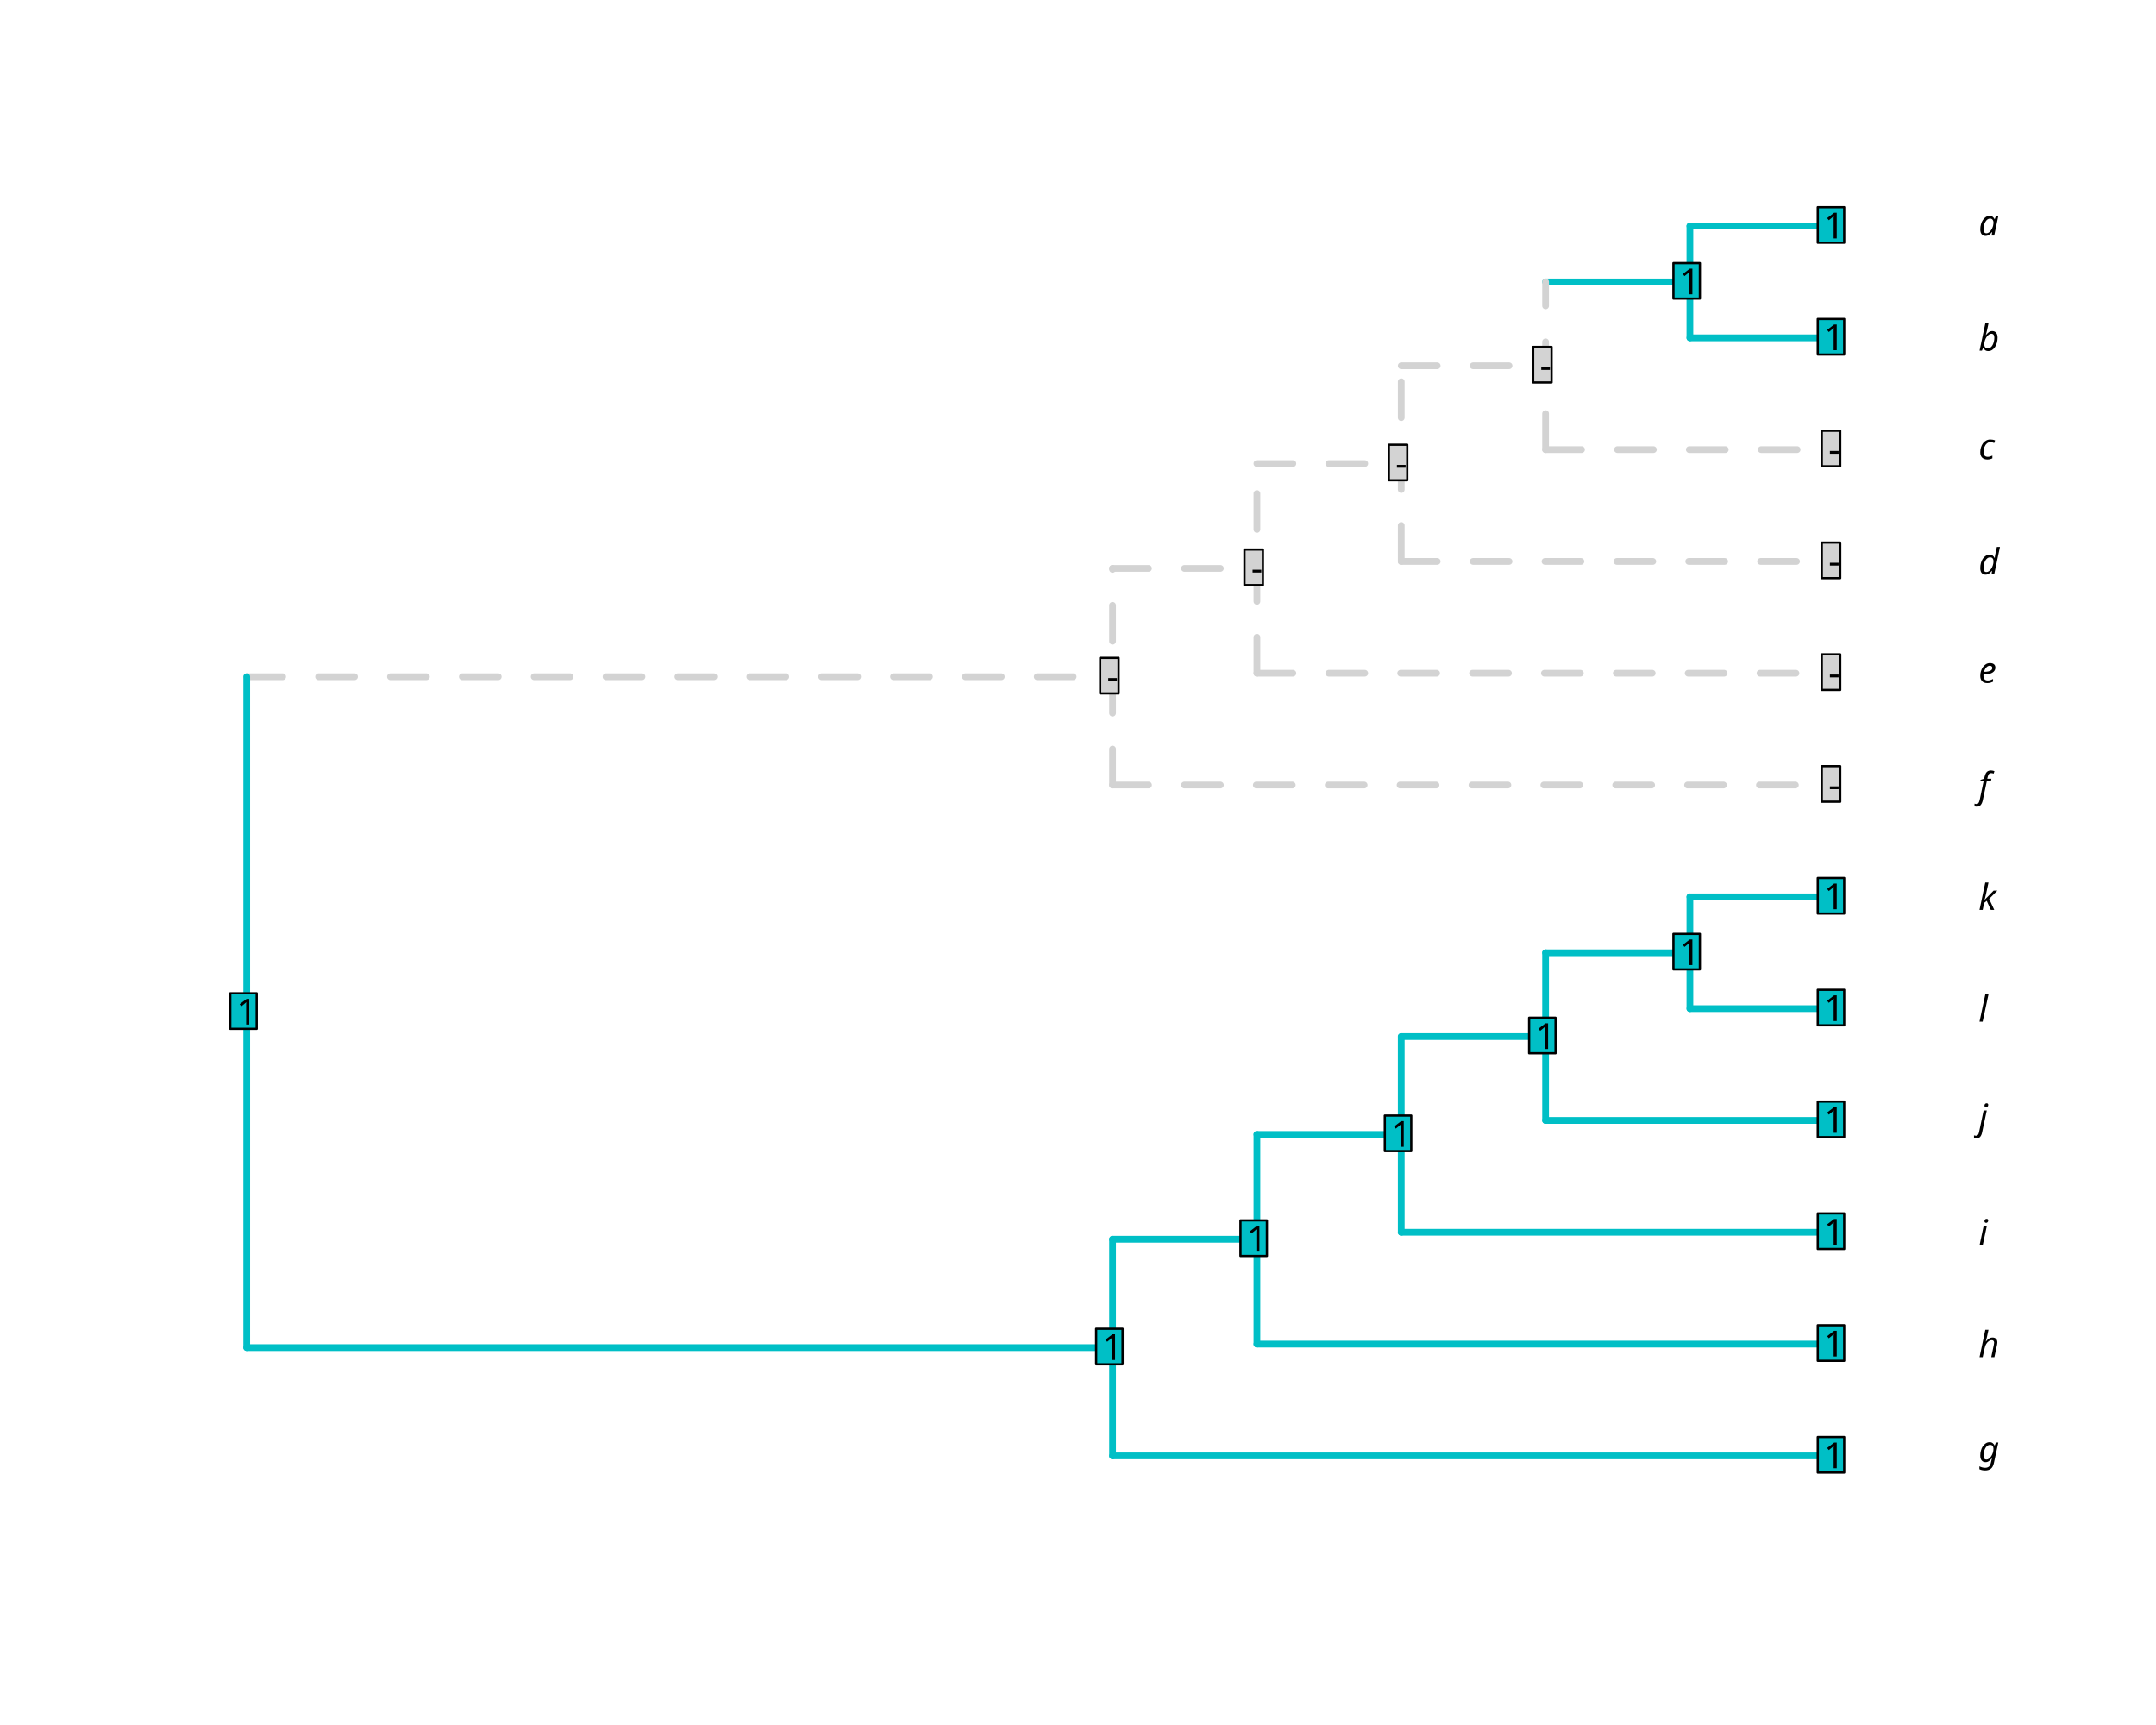
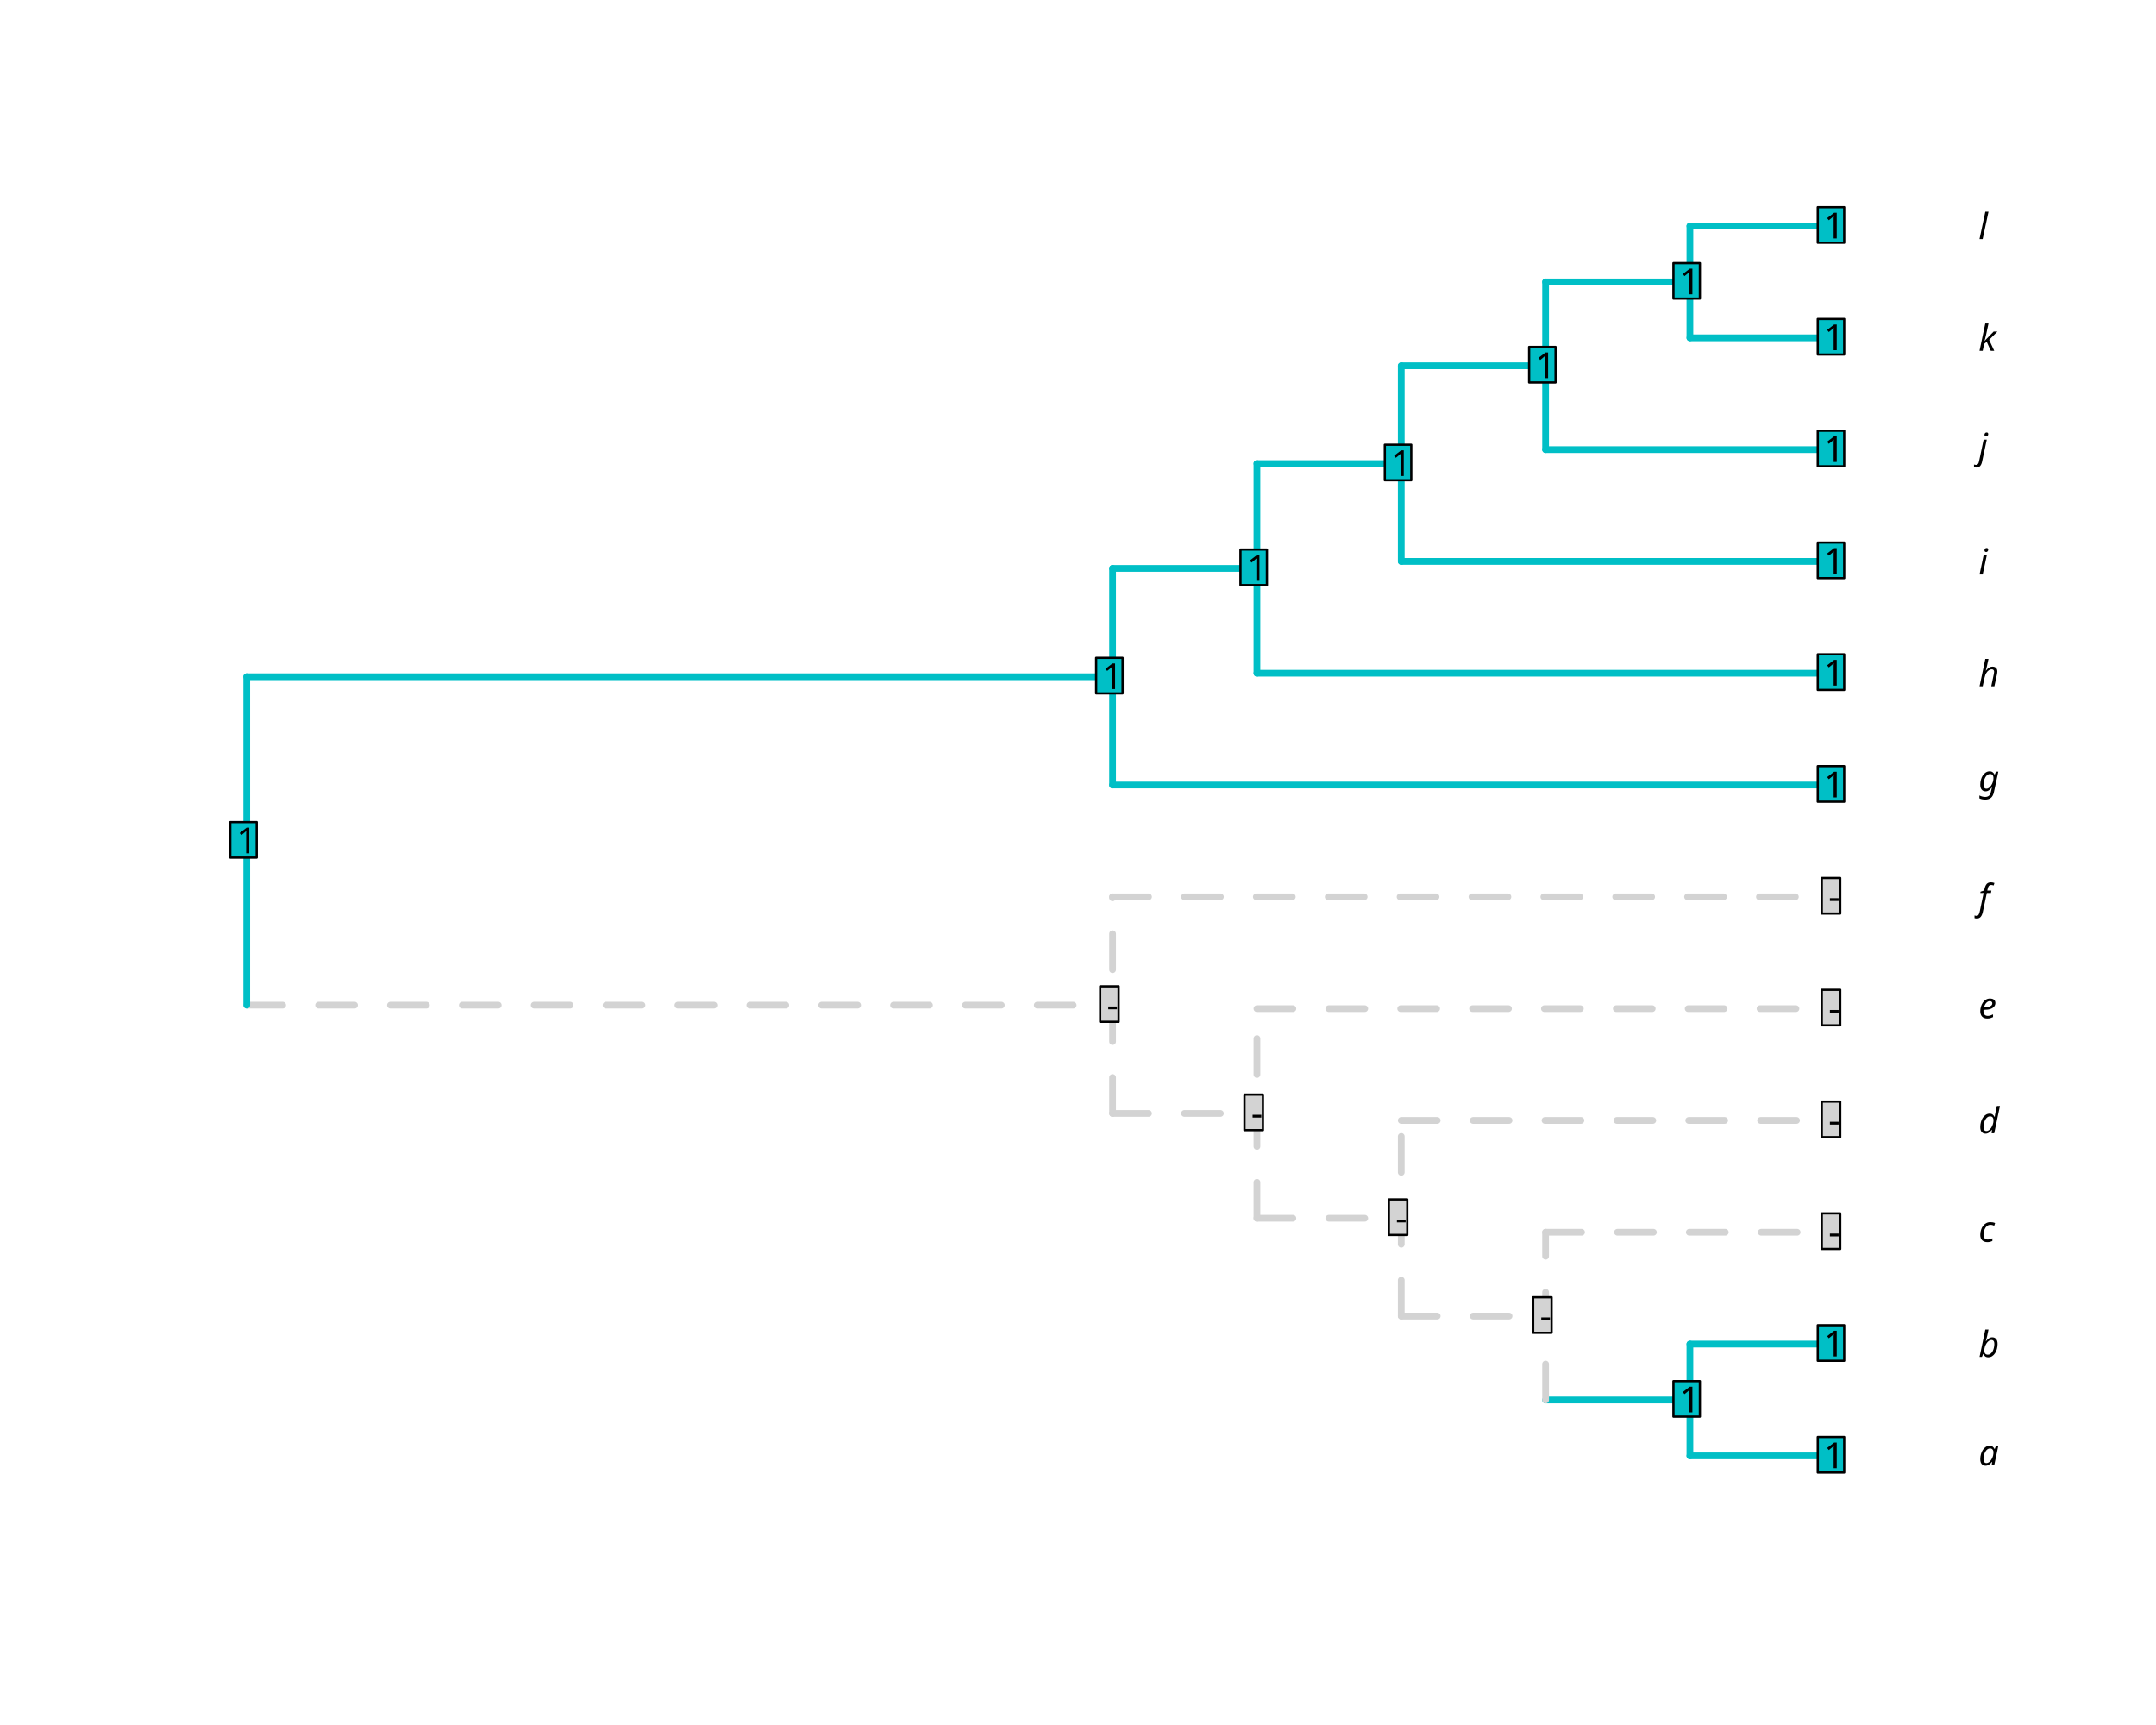
<svg xmlns="http://www.w3.org/2000/svg" class="svglite" data-engine-version="2.0" width="720.00pt" height="576.00pt" viewBox="0 0 720.00 576.00">
  <defs>
    <style type="text/css">
    .svglite line, .svglite polyline, .svglite polygon, .svglite path, .svglite rect, .svglite circle {
      fill: none;
      stroke: #000000;
      stroke-linecap: round;
      stroke-linejoin: round;
      stroke-miterlimit: 10.00;
    }
  </style>
  </defs>
  <rect width="100%" height="100%" style="stroke: none; fill: #FFFFFF;" />
  <defs>
    <clipPath id="cpMC4wMHw3MjAuMDB8MC4wMHw1NzYuMDA=">
      <rect x="0.00" y="0.00" width="720.00" height="576.00" />
    </clipPath>
  </defs>
  <g clip-path="url(#cpMC4wMHw3MjAuMDB8MC4wMHw1NzYuMDA=)">
</g>
  <defs>
    <clipPath id="cpNTkuMDR8Njg5Ljc2fDU5LjA0fDUwMi41Ng==">
      <rect x="59.04" y="59.04" width="630.72" height="443.52" />
    </clipPath>
  </defs>
  <g clip-path="url(#cpNTkuMDR8Njg5Ljc2fDU5LjA0fDUwMi41Ng==)">
-     <line x1="82.40" y1="449.97" x2="371.56" y2="449.97" style="stroke-width: 2.25; stroke: #00BFC6;" />
-     <line x1="371.56" y1="486.13" x2="612.54" y2="486.13" style="stroke-width: 2.25; stroke: #00BFC6;" />
-     <line x1="371.56" y1="413.80" x2="419.76" y2="413.80" style="stroke-width: 2.25; stroke: #00BFC6;" />
-     <line x1="419.76" y1="448.80" x2="612.54" y2="448.80" style="stroke-width: 2.25; stroke: #00BFC6;" />
-     <line x1="419.76" y1="378.80" x2="467.95" y2="378.80" style="stroke-width: 2.25; stroke: #00BFC6;" />
-     <line x1="467.95" y1="411.47" x2="612.54" y2="411.47" style="stroke-width: 2.25; stroke: #00BFC6;" />
-     <line x1="467.95" y1="346.13" x2="516.15" y2="346.13" style="stroke-width: 2.25; stroke: #00BFC6;" />
-     <line x1="516.15" y1="374.13" x2="612.54" y2="374.13" style="stroke-width: 2.25; stroke: #00BFC6;" />
-     <line x1="516.15" y1="318.13" x2="564.34" y2="318.13" style="stroke-width: 2.25; stroke: #00BFC6;" />
-     <line x1="564.34" y1="336.80" x2="612.54" y2="336.80" style="stroke-width: 2.25; stroke: #00BFC6;" />
-     <line x1="564.34" y1="299.47" x2="612.54" y2="299.47" style="stroke-width: 2.25; stroke: #00BFC6;" />
-     <line x1="82.40" y1="225.97" x2="371.56" y2="225.97" style="stroke-width: 2.25; stroke: #D3D3D3; stroke-dasharray: 12.00,12.00;" />
-     <line x1="371.56" y1="262.13" x2="612.54" y2="262.13" style="stroke-width: 2.25; stroke: #D3D3D3; stroke-dasharray: 12.00,12.00;" />
-     <line x1="371.56" y1="189.80" x2="419.76" y2="189.80" style="stroke-width: 2.25; stroke: #D3D3D3; stroke-dasharray: 12.00,12.00;" />
-     <line x1="419.76" y1="224.80" x2="612.54" y2="224.80" style="stroke-width: 2.25; stroke: #D3D3D3; stroke-dasharray: 12.00,12.00;" />
-     <line x1="419.76" y1="154.80" x2="467.95" y2="154.80" style="stroke-width: 2.25; stroke: #D3D3D3; stroke-dasharray: 12.00,12.00;" />
-     <line x1="467.95" y1="187.47" x2="612.54" y2="187.47" style="stroke-width: 2.25; stroke: #D3D3D3; stroke-dasharray: 12.00,12.00;" />
-     <line x1="467.95" y1="122.13" x2="516.15" y2="122.13" style="stroke-width: 2.25; stroke: #D3D3D3; stroke-dasharray: 12.00,12.00;" />
-     <line x1="516.15" y1="150.13" x2="612.54" y2="150.13" style="stroke-width: 2.25; stroke: #D3D3D3; stroke-dasharray: 12.00,12.00;" />
+     <line x1="82.40" y1="335.63" x2="371.56" y2="335.63" style="stroke-width: 2.25; stroke: #D3D3D3; stroke-dasharray: 12.00,12.00;" />
+     <line x1="371.56" y1="371.80" x2="419.76" y2="371.80" style="stroke-width: 2.25; stroke: #D3D3D3; stroke-dasharray: 12.00,12.00;" />
+     <line x1="419.76" y1="406.80" x2="467.95" y2="406.80" style="stroke-width: 2.25; stroke: #D3D3D3; stroke-dasharray: 12.00,12.00;" />
+     <line x1="467.95" y1="439.47" x2="516.15" y2="439.47" style="stroke-width: 2.25; stroke: #D3D3D3; stroke-dasharray: 12.00,12.00;" />
+     <line x1="516.15" y1="467.47" x2="564.34" y2="467.47" style="stroke-width: 2.25; stroke: #00BFC6;" />
+     <line x1="564.34" y1="486.13" x2="612.54" y2="486.13" style="stroke-width: 2.25; stroke: #00BFC6;" />
+     <line x1="564.34" y1="448.80" x2="612.54" y2="448.80" style="stroke-width: 2.25; stroke: #00BFC6;" />
+     <line x1="516.15" y1="411.47" x2="612.54" y2="411.47" style="stroke-width: 2.25; stroke: #D3D3D3; stroke-dasharray: 12.00,12.00;" />
+     <line x1="467.95" y1="374.13" x2="612.54" y2="374.13" style="stroke-width: 2.25; stroke: #D3D3D3; stroke-dasharray: 12.00,12.00;" />
+     <line x1="419.76" y1="336.80" x2="612.54" y2="336.80" style="stroke-width: 2.25; stroke: #D3D3D3; stroke-dasharray: 12.00,12.00;" />
+     <line x1="371.56" y1="299.47" x2="612.54" y2="299.47" style="stroke-width: 2.25; stroke: #D3D3D3; stroke-dasharray: 12.00,12.00;" />
+     <line x1="82.40" y1="225.97" x2="371.56" y2="225.97" style="stroke-width: 2.25; stroke: #00BFC6;" />
+     <line x1="371.56" y1="262.13" x2="612.54" y2="262.13" style="stroke-width: 2.25; stroke: #00BFC6;" />
+     <line x1="371.56" y1="189.80" x2="419.76" y2="189.80" style="stroke-width: 2.25; stroke: #00BFC6;" />
+     <line x1="419.76" y1="224.80" x2="612.54" y2="224.80" style="stroke-width: 2.25; stroke: #00BFC6;" />
+     <line x1="419.76" y1="154.80" x2="467.95" y2="154.80" style="stroke-width: 2.25; stroke: #00BFC6;" />
+     <line x1="467.95" y1="187.47" x2="612.54" y2="187.47" style="stroke-width: 2.25; stroke: #00BFC6;" />
+     <line x1="467.95" y1="122.13" x2="516.15" y2="122.13" style="stroke-width: 2.25; stroke: #00BFC6;" />
+     <line x1="516.15" y1="150.13" x2="612.54" y2="150.13" style="stroke-width: 2.25; stroke: #00BFC6;" />
    <line x1="516.15" y1="94.13" x2="564.34" y2="94.13" style="stroke-width: 2.25; stroke: #00BFC6;" />
    <line x1="564.34" y1="112.80" x2="612.54" y2="112.80" style="stroke-width: 2.25; stroke: #00BFC6;" />
    <line x1="564.34" y1="75.47" x2="612.54" y2="75.47" style="stroke-width: 2.25; stroke: #00BFC6;" />
-     <line x1="82.40" y1="449.97" x2="82.40" y2="225.97" style="stroke-width: 2.25; stroke: #00BFC6;" />
-     <line x1="371.56" y1="262.13" x2="371.56" y2="189.80" style="stroke-width: 2.25; stroke: #D3D3D3; stroke-dasharray: 12.00,12.00;" />
-     <line x1="419.76" y1="224.80" x2="419.76" y2="154.80" style="stroke-width: 2.25; stroke: #D3D3D3; stroke-dasharray: 12.00,12.00;" />
-     <line x1="467.95" y1="187.47" x2="467.95" y2="122.13" style="stroke-width: 2.25; stroke: #D3D3D3; stroke-dasharray: 12.00,12.00;" />
-     <line x1="516.15" y1="150.13" x2="516.15" y2="94.13" style="stroke-width: 2.25; stroke: #D3D3D3; stroke-dasharray: 12.00,12.00;" />
+     <line x1="82.40" y1="335.63" x2="82.40" y2="225.97" style="stroke-width: 2.25; stroke: #00BFC6;" />
+     <line x1="371.56" y1="371.80" x2="371.56" y2="299.47" style="stroke-width: 2.25; stroke: #D3D3D3; stroke-dasharray: 12.00,12.00;" />
+     <line x1="419.76" y1="406.80" x2="419.76" y2="336.80" style="stroke-width: 2.25; stroke: #D3D3D3; stroke-dasharray: 12.00,12.00;" />
+     <line x1="467.95" y1="439.47" x2="467.95" y2="374.13" style="stroke-width: 2.25; stroke: #D3D3D3; stroke-dasharray: 12.00,12.00;" />
+     <line x1="516.15" y1="467.47" x2="516.15" y2="411.47" style="stroke-width: 2.25; stroke: #D3D3D3; stroke-dasharray: 12.00,12.00;" />
+     <line x1="564.34" y1="486.13" x2="564.34" y2="448.80" style="stroke-width: 2.25; stroke: #00BFC6;" />
+     <line x1="371.56" y1="262.13" x2="371.56" y2="189.80" style="stroke-width: 2.25; stroke: #00BFC6;" />
+     <line x1="419.76" y1="224.80" x2="419.76" y2="154.80" style="stroke-width: 2.25; stroke: #00BFC6;" />
+     <line x1="467.95" y1="187.47" x2="467.95" y2="122.13" style="stroke-width: 2.25; stroke: #00BFC6;" />
+     <line x1="516.15" y1="150.13" x2="516.15" y2="94.13" style="stroke-width: 2.25; stroke: #00BFC6;" />
    <line x1="564.34" y1="112.80" x2="564.34" y2="75.47" style="stroke-width: 2.25; stroke: #00BFC6;" />
-     <line x1="371.56" y1="486.13" x2="371.56" y2="413.80" style="stroke-width: 2.25; stroke: #00BFC6;" />
-     <line x1="419.76" y1="448.80" x2="419.76" y2="378.80" style="stroke-width: 2.25; stroke: #00BFC6;" />
-     <line x1="467.95" y1="411.47" x2="467.95" y2="346.13" style="stroke-width: 2.25; stroke: #00BFC6;" />
-     <line x1="516.15" y1="374.13" x2="516.15" y2="318.13" style="stroke-width: 2.25; stroke: #00BFC6;" />
-     <line x1="564.34" y1="336.80" x2="564.34" y2="299.47" style="stroke-width: 2.25; stroke: #00BFC6;" />
-     <text x="660.73" y="78.64" style="font-size: 12.00px; font-style: italic; font-family: sans;" textLength="6.67px" lengthAdjust="spacingAndGlyphs">a</text>
-     <text x="660.73" y="117.09" style="font-size: 12.00px; font-style: italic; font-family: sans;" textLength="6.67px" lengthAdjust="spacingAndGlyphs">b</text>
-     <text x="660.73" y="153.30" style="font-size: 12.00px; font-style: italic; font-family: sans;" textLength="6.00px" lengthAdjust="spacingAndGlyphs">c</text>
-     <text x="660.73" y="191.76" style="font-size: 12.00px; font-style: italic; font-family: sans;" textLength="6.67px" lengthAdjust="spacingAndGlyphs">d</text>
-     <text x="660.73" y="227.97" style="font-size: 12.00px; font-style: italic; font-family: sans;" textLength="6.67px" lengthAdjust="spacingAndGlyphs">e</text>
-     <text x="660.73" y="266.47" style="font-size: 12.00px; font-style: italic; font-family: sans;" textLength="3.33px" lengthAdjust="spacingAndGlyphs">f</text>
-     <text x="660.73" y="488.11" style="font-size: 12.00px; font-style: italic; font-family: sans;" textLength="6.67px" lengthAdjust="spacingAndGlyphs">g</text>
-     <text x="660.73" y="453.15" style="font-size: 12.00px; font-style: italic; font-family: sans;" textLength="6.67px" lengthAdjust="spacingAndGlyphs">h</text>
-     <text x="660.73" y="415.82" style="font-size: 12.00px; font-style: italic; font-family: sans;" textLength="2.66px" lengthAdjust="spacingAndGlyphs">i</text>
-     <text x="660.73" y="377.24" style="font-size: 12.00px; font-style: italic; font-family: sans;" textLength="2.66px" lengthAdjust="spacingAndGlyphs">j</text>
-     <text x="660.73" y="303.82" style="font-size: 12.00px; font-style: italic; font-family: sans;" textLength="6.00px" lengthAdjust="spacingAndGlyphs">k</text>
-     <text x="660.73" y="341.15" style="font-size: 12.00px; font-style: italic; font-family: sans;" textLength="2.66px" lengthAdjust="spacingAndGlyphs">l</text>
-     <rect x="607.04" y="69.18" width="8.83" height="11.86" style="stroke-width: 0.75; fill: #00BFC6;" />
-     <rect x="607.04" y="106.51" width="8.83" height="11.86" style="stroke-width: 0.75; fill: #00BFC6;" />
-     <rect x="608.38" y="143.84" width="6.16" height="11.86" style="stroke-width: 0.75; fill: #D3D3D3;" />
-     <rect x="608.38" y="181.18" width="6.16" height="11.86" style="stroke-width: 0.75; fill: #D3D3D3;" />
-     <rect x="608.38" y="218.51" width="6.16" height="11.86" style="stroke-width: 0.75; fill: #D3D3D3;" />
-     <rect x="608.38" y="255.84" width="6.16" height="11.86" style="stroke-width: 0.75; fill: #D3D3D3;" />
+     <text x="660.73" y="489.30" style="font-size: 12.00px; font-style: italic; font-family: sans;" textLength="6.67px" lengthAdjust="spacingAndGlyphs">a</text>
+     <text x="660.73" y="453.09" style="font-size: 12.00px; font-style: italic; font-family: sans;" textLength="6.67px" lengthAdjust="spacingAndGlyphs">b</text>
+     <text x="660.73" y="414.64" style="font-size: 12.00px; font-style: italic; font-family: sans;" textLength="6.00px" lengthAdjust="spacingAndGlyphs">c</text>
+     <text x="660.73" y="378.42" style="font-size: 12.00px; font-style: italic; font-family: sans;" textLength="6.67px" lengthAdjust="spacingAndGlyphs">d</text>
+     <text x="660.73" y="339.97" style="font-size: 12.00px; font-style: italic; font-family: sans;" textLength="6.67px" lengthAdjust="spacingAndGlyphs">e</text>
+     <text x="660.73" y="303.81" style="font-size: 12.00px; font-style: italic; font-family: sans;" textLength="3.33px" lengthAdjust="spacingAndGlyphs">f</text>
+     <text x="660.73" y="264.11" style="font-size: 12.00px; font-style: italic; font-family: sans;" textLength="6.67px" lengthAdjust="spacingAndGlyphs">g</text>
+     <text x="660.73" y="229.15" style="font-size: 12.00px; font-style: italic; font-family: sans;" textLength="6.67px" lengthAdjust="spacingAndGlyphs">h</text>
+     <text x="660.73" y="191.82" style="font-size: 12.00px; font-style: italic; font-family: sans;" textLength="2.66px" lengthAdjust="spacingAndGlyphs">i</text>
+     <text x="660.73" y="153.24" style="font-size: 12.00px; font-style: italic; font-family: sans;" textLength="2.66px" lengthAdjust="spacingAndGlyphs">j</text>
+     <text x="660.73" y="117.15" style="font-size: 12.00px; font-style: italic; font-family: sans;" textLength="6.00px" lengthAdjust="spacingAndGlyphs">k</text>
+     <text x="660.73" y="79.82" style="font-size: 12.00px; font-style: italic; font-family: sans;" textLength="2.66px" lengthAdjust="spacingAndGlyphs">l</text>
    <rect x="607.04" y="479.84" width="8.83" height="11.86" style="stroke-width: 0.75; fill: #00BFC6;" />
    <rect x="607.04" y="442.51" width="8.83" height="11.86" style="stroke-width: 0.75; fill: #00BFC6;" />
-     <rect x="607.04" y="405.18" width="8.83" height="11.86" style="stroke-width: 0.75; fill: #00BFC6;" />
-     <rect x="607.04" y="367.84" width="8.83" height="11.86" style="stroke-width: 0.75; fill: #00BFC6;" />
-     <rect x="607.04" y="293.18" width="8.83" height="11.86" style="stroke-width: 0.75; fill: #00BFC6;" />
-     <rect x="607.04" y="330.51" width="8.83" height="11.86" style="stroke-width: 0.75; fill: #00BFC6;" />
-     <rect x="76.90" y="331.68" width="8.83" height="11.86" style="stroke-width: 0.75; fill: #00BFC6;" />
-     <rect x="367.41" y="219.68" width="6.16" height="11.86" style="stroke-width: 0.75; fill: #D3D3D3;" />
-     <rect x="415.60" y="183.51" width="6.16" height="11.86" style="stroke-width: 0.75; fill: #D3D3D3;" />
-     <rect x="463.80" y="148.51" width="6.16" height="11.86" style="stroke-width: 0.75; fill: #D3D3D3;" />
-     <rect x="511.99" y="115.84" width="6.16" height="11.86" style="stroke-width: 0.75; fill: #D3D3D3;" />
+     <rect x="608.38" y="405.18" width="6.16" height="11.86" style="stroke-width: 0.75; fill: #D3D3D3;" />
+     <rect x="608.38" y="367.84" width="6.16" height="11.86" style="stroke-width: 0.75; fill: #D3D3D3;" />
+     <rect x="608.38" y="330.51" width="6.16" height="11.86" style="stroke-width: 0.75; fill: #D3D3D3;" />
+     <rect x="608.38" y="293.18" width="6.16" height="11.86" style="stroke-width: 0.75; fill: #D3D3D3;" />
+     <rect x="607.04" y="255.84" width="8.83" height="11.86" style="stroke-width: 0.75; fill: #00BFC6;" />
+     <rect x="607.04" y="218.51" width="8.83" height="11.86" style="stroke-width: 0.75; fill: #00BFC6;" />
+     <rect x="607.04" y="181.18" width="8.83" height="11.86" style="stroke-width: 0.75; fill: #00BFC6;" />
+     <rect x="607.04" y="143.84" width="8.83" height="11.86" style="stroke-width: 0.75; fill: #00BFC6;" />
+     <rect x="607.04" y="106.51" width="8.83" height="11.86" style="stroke-width: 0.75; fill: #00BFC6;" />
+     <rect x="607.04" y="69.18" width="8.83" height="11.86" style="stroke-width: 0.75; fill: #00BFC6;" />
+     <rect x="76.90" y="274.51" width="8.83" height="11.86" style="stroke-width: 0.75; fill: #00BFC6;" />
+     <rect x="367.41" y="329.34" width="6.16" height="11.86" style="stroke-width: 0.75; fill: #D3D3D3;" />
+     <rect x="415.60" y="365.51" width="6.16" height="11.86" style="stroke-width: 0.75; fill: #D3D3D3;" />
+     <rect x="463.80" y="400.51" width="6.16" height="11.86" style="stroke-width: 0.75; fill: #D3D3D3;" />
+     <rect x="511.99" y="433.18" width="6.16" height="11.86" style="stroke-width: 0.75; fill: #D3D3D3;" />
+     <rect x="558.84" y="461.18" width="8.83" height="11.86" style="stroke-width: 0.75; fill: #00BFC6;" />
+     <rect x="366.07" y="219.68" width="8.83" height="11.86" style="stroke-width: 0.75; fill: #00BFC6;" />
+     <rect x="414.26" y="183.51" width="8.83" height="11.86" style="stroke-width: 0.75; fill: #00BFC6;" />
+     <rect x="462.46" y="148.51" width="8.83" height="11.86" style="stroke-width: 0.75; fill: #00BFC6;" />
+     <rect x="510.65" y="115.84" width="8.83" height="11.86" style="stroke-width: 0.75; fill: #00BFC6;" />
    <rect x="558.84" y="87.84" width="8.83" height="11.86" style="stroke-width: 0.75; fill: #00BFC6;" />
-     <rect x="366.07" y="443.68" width="8.83" height="11.86" style="stroke-width: 0.75; fill: #00BFC6;" />
-     <rect x="414.26" y="407.51" width="8.83" height="11.86" style="stroke-width: 0.75; fill: #00BFC6;" />
-     <rect x="462.46" y="372.51" width="8.83" height="11.86" style="stroke-width: 0.75; fill: #00BFC6;" />
-     <rect x="510.65" y="339.84" width="8.83" height="11.86" style="stroke-width: 0.75; fill: #00BFC6;" />
-     <rect x="558.84" y="311.84" width="8.83" height="11.86" style="stroke-width: 0.75; fill: #00BFC6;" />
-     <text x="612.54" y="79.60" text-anchor="middle" style="font-size: 12.00px; font-family: sans;" textLength="6.67px" lengthAdjust="spacingAndGlyphs">1</text>
-     <text x="612.54" y="116.93" text-anchor="middle" style="font-size: 12.00px; font-family: sans;" textLength="6.67px" lengthAdjust="spacingAndGlyphs">1</text>
-     <text x="612.54" y="154.26" text-anchor="middle" style="font-size: 12.00px; font-family: sans;" textLength="4.00px" lengthAdjust="spacingAndGlyphs">-</text>
-     <text x="612.54" y="191.60" text-anchor="middle" style="font-size: 12.00px; font-family: sans;" textLength="4.00px" lengthAdjust="spacingAndGlyphs">-</text>
-     <text x="612.54" y="228.93" text-anchor="middle" style="font-size: 12.00px; font-family: sans;" textLength="4.00px" lengthAdjust="spacingAndGlyphs">-</text>
-     <text x="612.54" y="266.26" text-anchor="middle" style="font-size: 12.00px; font-family: sans;" textLength="4.00px" lengthAdjust="spacingAndGlyphs">-</text>
    <text x="612.54" y="490.26" text-anchor="middle" style="font-size: 12.00px; font-family: sans;" textLength="6.67px" lengthAdjust="spacingAndGlyphs">1</text>
    <text x="612.54" y="452.93" text-anchor="middle" style="font-size: 12.00px; font-family: sans;" textLength="6.67px" lengthAdjust="spacingAndGlyphs">1</text>
-     <text x="612.54" y="415.60" text-anchor="middle" style="font-size: 12.00px; font-family: sans;" textLength="6.67px" lengthAdjust="spacingAndGlyphs">1</text>
-     <text x="612.54" y="378.26" text-anchor="middle" style="font-size: 12.00px; font-family: sans;" textLength="6.67px" lengthAdjust="spacingAndGlyphs">1</text>
-     <text x="612.54" y="303.60" text-anchor="middle" style="font-size: 12.00px; font-family: sans;" textLength="6.67px" lengthAdjust="spacingAndGlyphs">1</text>
-     <text x="612.54" y="340.93" text-anchor="middle" style="font-size: 12.00px; font-family: sans;" textLength="6.67px" lengthAdjust="spacingAndGlyphs">1</text>
-     <text x="82.40" y="342.10" text-anchor="middle" style="font-size: 12.00px; font-family: sans;" textLength="6.67px" lengthAdjust="spacingAndGlyphs">1</text>
-     <text x="371.56" y="230.10" text-anchor="middle" style="font-size: 12.00px; font-family: sans;" textLength="4.00px" lengthAdjust="spacingAndGlyphs">-</text>
-     <text x="419.76" y="193.93" text-anchor="middle" style="font-size: 12.00px; font-family: sans;" textLength="4.00px" lengthAdjust="spacingAndGlyphs">-</text>
-     <text x="467.95" y="158.93" text-anchor="middle" style="font-size: 12.00px; font-family: sans;" textLength="4.00px" lengthAdjust="spacingAndGlyphs">-</text>
-     <text x="516.15" y="126.26" text-anchor="middle" style="font-size: 12.00px; font-family: sans;" textLength="4.00px" lengthAdjust="spacingAndGlyphs">-</text>
+     <text x="612.54" y="415.60" text-anchor="middle" style="font-size: 12.00px; font-family: sans;" textLength="4.00px" lengthAdjust="spacingAndGlyphs">-</text>
+     <text x="612.54" y="378.26" text-anchor="middle" style="font-size: 12.00px; font-family: sans;" textLength="4.00px" lengthAdjust="spacingAndGlyphs">-</text>
+     <text x="612.54" y="340.93" text-anchor="middle" style="font-size: 12.00px; font-family: sans;" textLength="4.00px" lengthAdjust="spacingAndGlyphs">-</text>
+     <text x="612.54" y="303.60" text-anchor="middle" style="font-size: 12.00px; font-family: sans;" textLength="4.00px" lengthAdjust="spacingAndGlyphs">-</text>
+     <text x="612.54" y="266.26" text-anchor="middle" style="font-size: 12.00px; font-family: sans;" textLength="6.67px" lengthAdjust="spacingAndGlyphs">1</text>
+     <text x="612.54" y="228.93" text-anchor="middle" style="font-size: 12.00px; font-family: sans;" textLength="6.67px" lengthAdjust="spacingAndGlyphs">1</text>
+     <text x="612.54" y="191.60" text-anchor="middle" style="font-size: 12.00px; font-family: sans;" textLength="6.67px" lengthAdjust="spacingAndGlyphs">1</text>
+     <text x="612.54" y="154.26" text-anchor="middle" style="font-size: 12.00px; font-family: sans;" textLength="6.67px" lengthAdjust="spacingAndGlyphs">1</text>
+     <text x="612.54" y="116.93" text-anchor="middle" style="font-size: 12.00px; font-family: sans;" textLength="6.67px" lengthAdjust="spacingAndGlyphs">1</text>
+     <text x="612.54" y="79.60" text-anchor="middle" style="font-size: 12.00px; font-family: sans;" textLength="6.67px" lengthAdjust="spacingAndGlyphs">1</text>
+     <text x="82.40" y="284.93" text-anchor="middle" style="font-size: 12.00px; font-family: sans;" textLength="6.67px" lengthAdjust="spacingAndGlyphs">1</text>
+     <text x="371.56" y="339.76" text-anchor="middle" style="font-size: 12.00px; font-family: sans;" textLength="4.00px" lengthAdjust="spacingAndGlyphs">-</text>
+     <text x="419.76" y="375.93" text-anchor="middle" style="font-size: 12.00px; font-family: sans;" textLength="4.00px" lengthAdjust="spacingAndGlyphs">-</text>
+     <text x="467.95" y="410.93" text-anchor="middle" style="font-size: 12.00px; font-family: sans;" textLength="4.00px" lengthAdjust="spacingAndGlyphs">-</text>
+     <text x="516.15" y="443.60" text-anchor="middle" style="font-size: 12.00px; font-family: sans;" textLength="4.00px" lengthAdjust="spacingAndGlyphs">-</text>
+     <text x="564.34" y="471.60" text-anchor="middle" style="font-size: 12.00px; font-family: sans;" textLength="6.67px" lengthAdjust="spacingAndGlyphs">1</text>
+     <text x="371.56" y="230.10" text-anchor="middle" style="font-size: 12.00px; font-family: sans;" textLength="6.67px" lengthAdjust="spacingAndGlyphs">1</text>
+     <text x="419.76" y="193.93" text-anchor="middle" style="font-size: 12.00px; font-family: sans;" textLength="6.67px" lengthAdjust="spacingAndGlyphs">1</text>
+     <text x="467.95" y="158.93" text-anchor="middle" style="font-size: 12.00px; font-family: sans;" textLength="6.67px" lengthAdjust="spacingAndGlyphs">1</text>
+     <text x="516.15" y="126.26" text-anchor="middle" style="font-size: 12.00px; font-family: sans;" textLength="6.67px" lengthAdjust="spacingAndGlyphs">1</text>
    <text x="564.34" y="98.26" text-anchor="middle" style="font-size: 12.00px; font-family: sans;" textLength="6.67px" lengthAdjust="spacingAndGlyphs">1</text>
-     <text x="371.56" y="454.10" text-anchor="middle" style="font-size: 12.00px; font-family: sans;" textLength="6.67px" lengthAdjust="spacingAndGlyphs">1</text>
-     <text x="419.76" y="417.93" text-anchor="middle" style="font-size: 12.00px; font-family: sans;" textLength="6.67px" lengthAdjust="spacingAndGlyphs">1</text>
-     <text x="467.95" y="382.93" text-anchor="middle" style="font-size: 12.00px; font-family: sans;" textLength="6.67px" lengthAdjust="spacingAndGlyphs">1</text>
-     <text x="516.15" y="350.26" text-anchor="middle" style="font-size: 12.00px; font-family: sans;" textLength="6.67px" lengthAdjust="spacingAndGlyphs">1</text>
-     <text x="564.34" y="322.26" text-anchor="middle" style="font-size: 12.00px; font-family: sans;" textLength="6.67px" lengthAdjust="spacingAndGlyphs">1</text>
  </g>
</svg>
